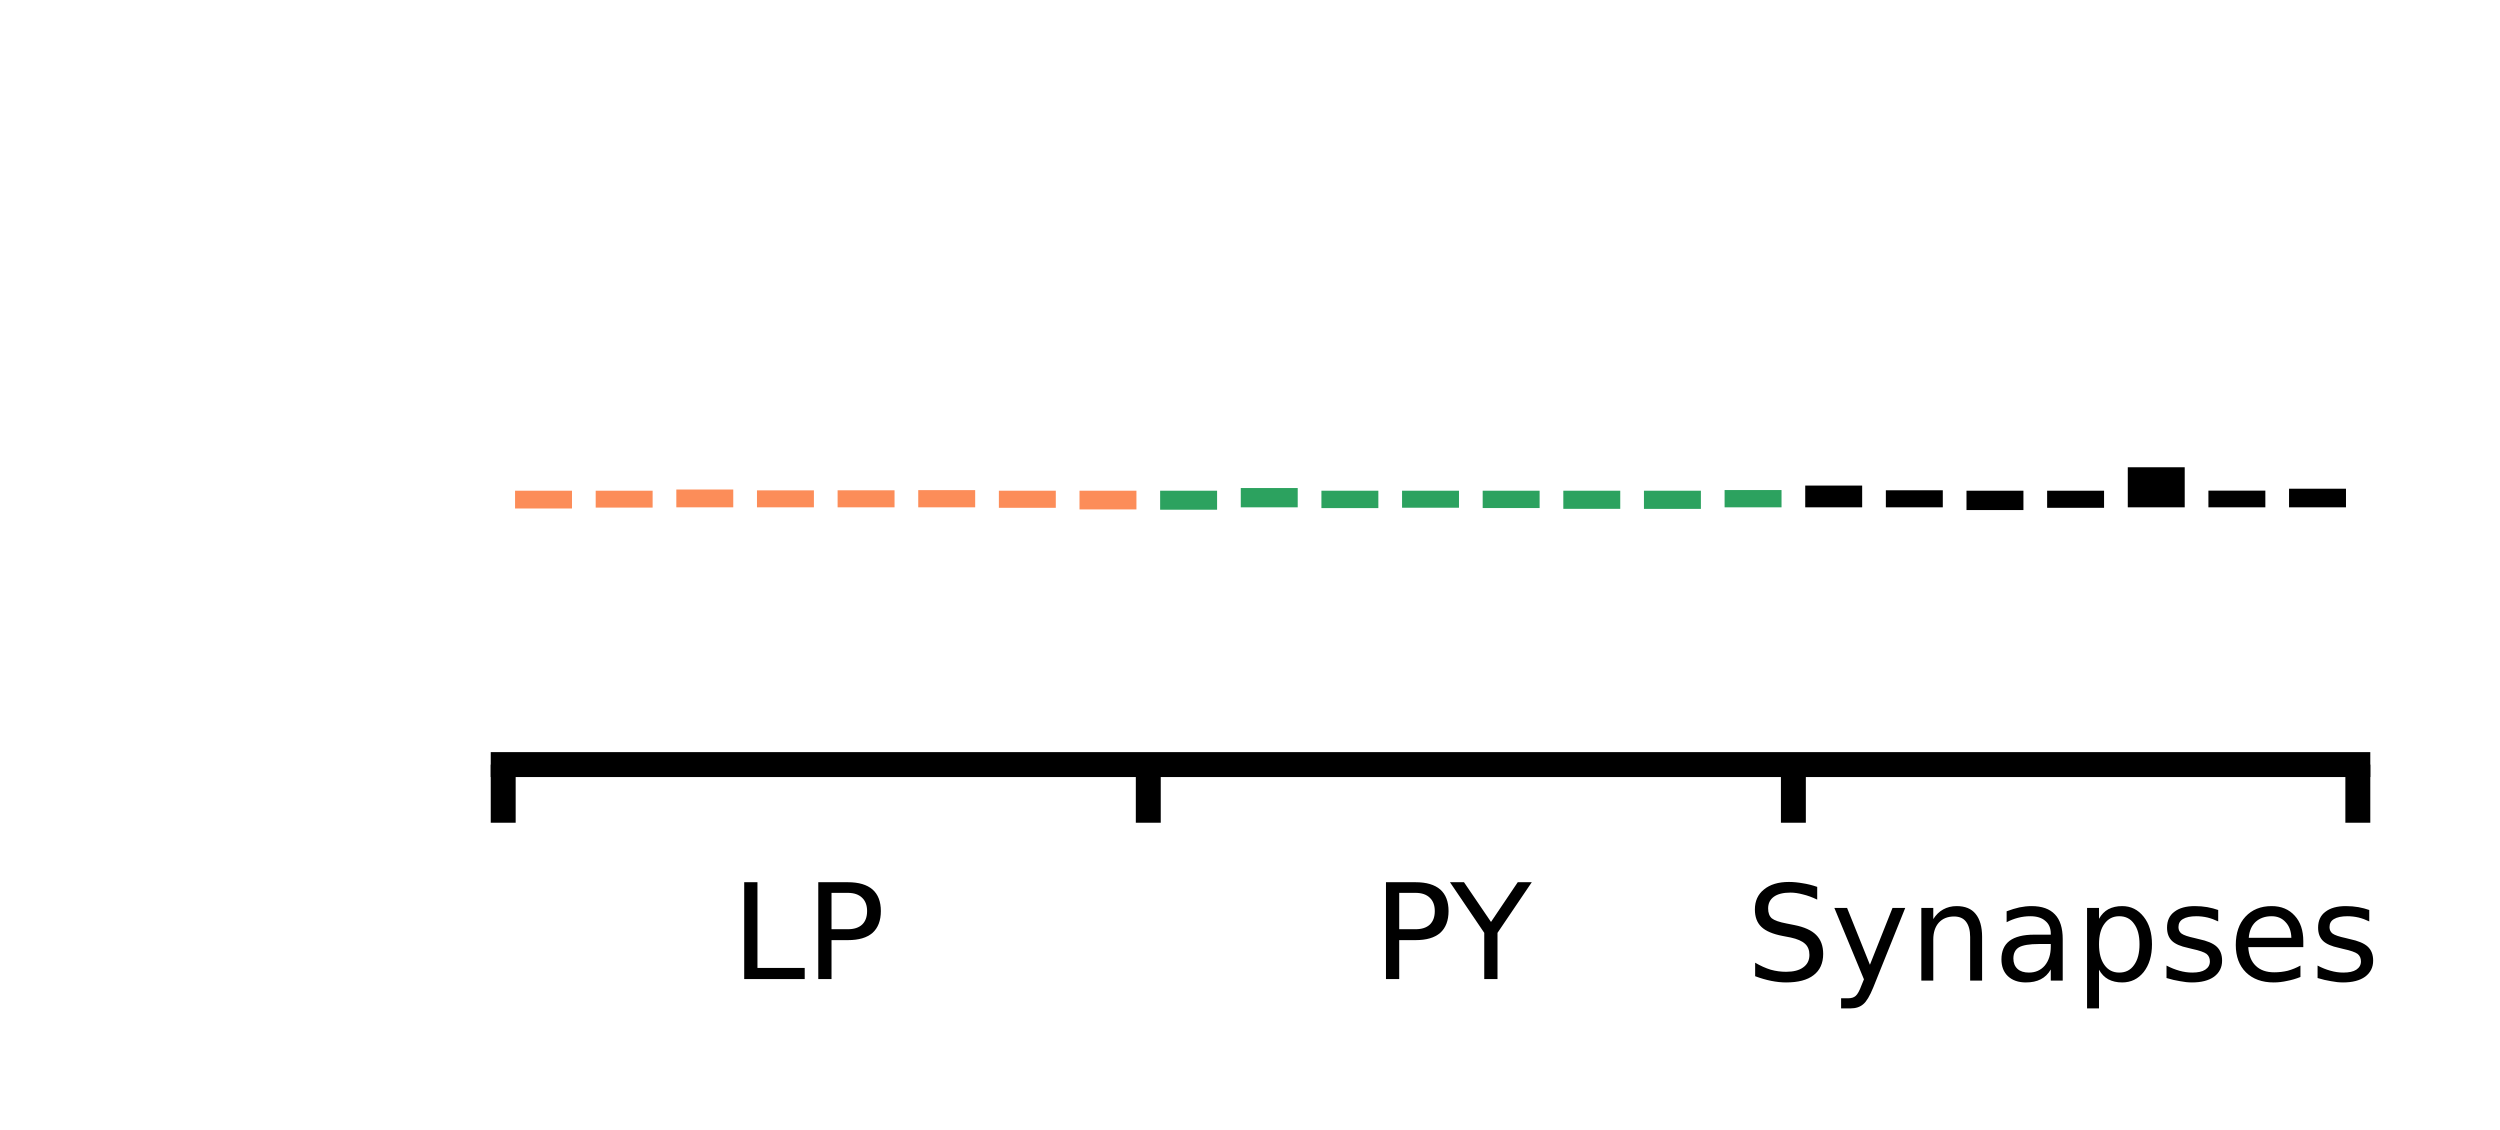
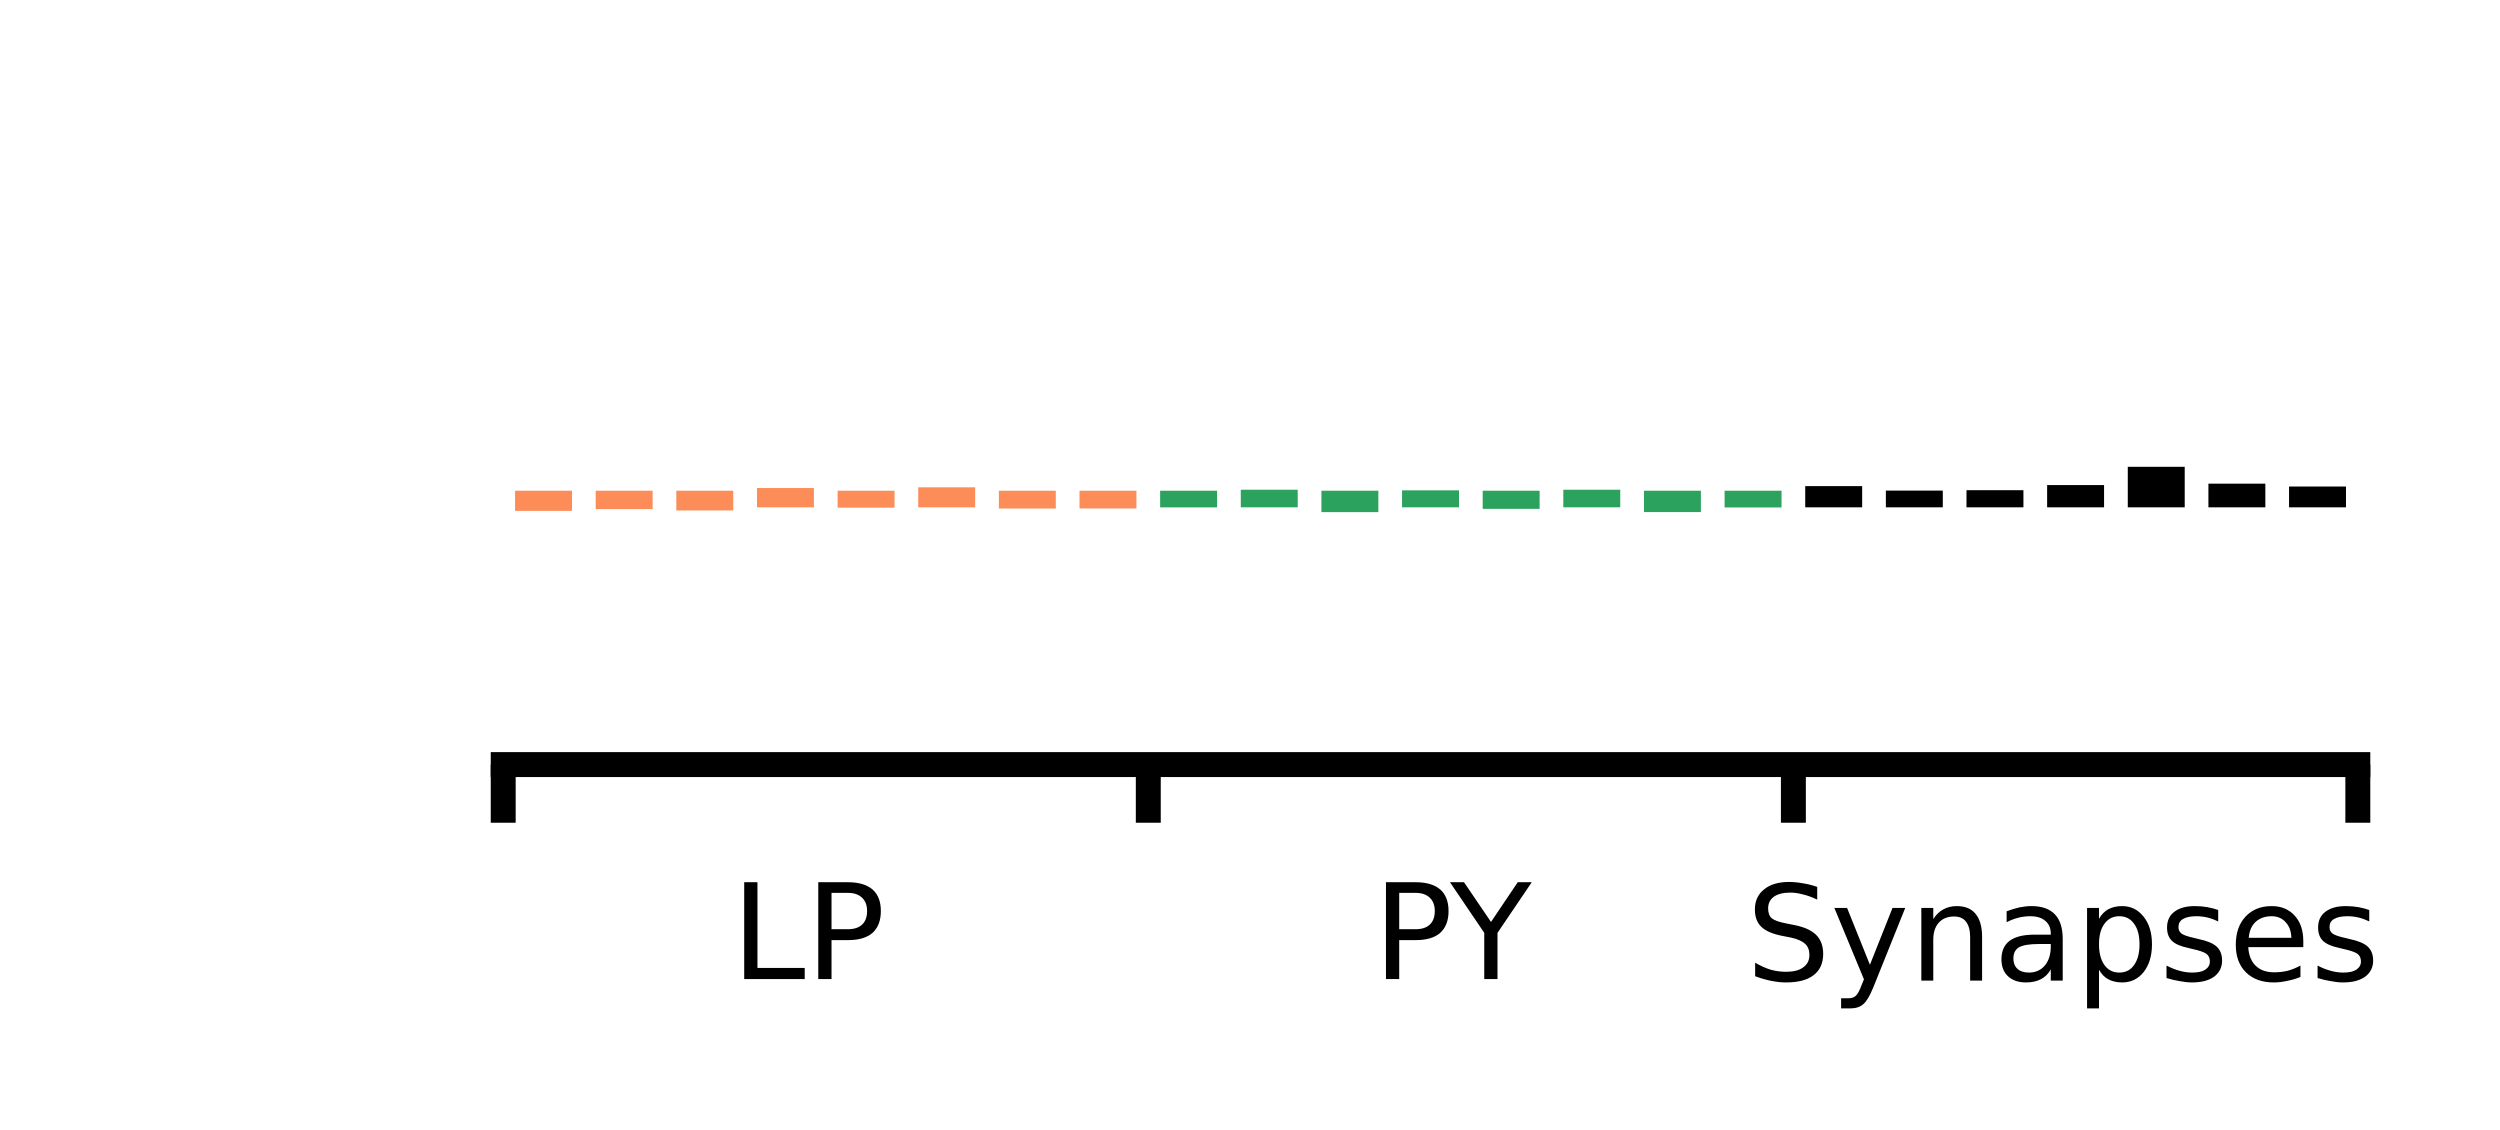
<svg xmlns="http://www.w3.org/2000/svg" xmlns:xlink="http://www.w3.org/1999/xlink" height="67.951pt" version="1.1" viewBox="0 0 150.435 67.951" width="150.435pt">
  <defs>
    <style type="text/css">*{stroke-linecap:butt;stroke-linejoin:round;}</style>
  </defs>
  <g id="figure_1">
    <g id="patch_1">
      <path d="M 0 67.951  L 150.435 67.951  L 150.435 -0  L 0 -0  z " style="fill:none;" />
    </g>
    <g id="axes_1">
      <g id="patch_2">
        <path d="M 30.28 46.008  L 141.88 46.008  L 141.88 7.2  L 30.28 7.2  z " style="fill:none;" />
      </g>
      <g id="patch_3">
-         <path clip-path="url(#p450a600d4c)" d="M 31.493 30.028  L 33.919 30.028  L 33.919 30.098  L 31.493 30.098  z " style="fill:#fc8d59;stroke:#fc8d59;stroke-linejoin:miter;" />
+         <path clip-path="url(#p3befc947f2)" d="M 31.493 30.028  L 33.919 30.028  L 33.919 30.241  L 31.493 30.241  z " style="fill:#fc8d59;stroke:#fc8d59;stroke-linejoin:miter;" />
      </g>
      <g id="patch_4">
-         <path clip-path="url(#p450a600d4c)" d="M 36.345 30.028  L 38.771 30.028  L 38.771 30.044  L 36.345 30.044  z " style="fill:#fc8d59;stroke:#fc8d59;stroke-linejoin:miter;" />
+         <path clip-path="url(#p3befc947f2)" d="M 36.345 30.028  L 38.771 30.028  L 38.771 30.136  L 36.345 30.136  z " style="fill:#fc8d59;stroke:#fc8d59;stroke-linejoin:miter;" />
      </g>
      <g id="patch_5">
-         <path clip-path="url(#p450a600d4c)" d="M 41.197 30.028  L 43.623 30.028  L 43.623 29.956  L 41.197 29.956  z " style="fill:#fc8d59;stroke:#fc8d59;stroke-linejoin:miter;" />
+         <path clip-path="url(#p3befc947f2)" d="M 41.197 30.028  L 43.623 30.028  L 43.623 30.217  L 41.197 30.217  z " style="fill:#fc8d59;stroke:#fc8d59;stroke-linejoin:miter;" />
      </g>
      <g id="patch_6">
-         <path clip-path="url(#p450a600d4c)" d="M 46.05 30.028  L 48.476 30.028  L 48.476 30.007  L 46.05 30.007  z " style="fill:#fc8d59;stroke:#fc8d59;stroke-linejoin:miter;" />
+         <path clip-path="url(#p3befc947f2)" d="M 46.05 30.028  L 48.476 30.028  L 48.476 29.867  L 46.05 29.867  z " style="fill:#fc8d59;stroke:#fc8d59;stroke-linejoin:miter;" />
      </g>
      <g id="patch_7">
-         <path clip-path="url(#p450a600d4c)" d="M 50.902 30.028  L 53.328 30.028  L 53.328 30.003  L 50.902 30.003  z " style="fill:#fc8d59;stroke:#fc8d59;stroke-linejoin:miter;" />
+         <path clip-path="url(#p3befc947f2)" d="M 50.902 30.028  L 53.328 30.028  L 53.328 30.048  L 50.902 30.048  z " style="fill:#fc8d59;stroke:#fc8d59;stroke-linejoin:miter;" />
      </g>
      <g id="patch_8">
-         <path clip-path="url(#p450a600d4c)" d="M 55.754 30.028  L 58.18 30.028  L 58.18 29.993  L 55.754 29.993  z " style="fill:#fc8d59;stroke:#fc8d59;stroke-linejoin:miter;" />
+         <path clip-path="url(#p3befc947f2)" d="M 55.754 30.028  L 58.18 30.028  L 58.18 29.824  L 55.754 29.824  z " style="fill:#fc8d59;stroke:#fc8d59;stroke-linejoin:miter;" />
      </g>
      <g id="patch_9">
-         <path clip-path="url(#p450a600d4c)" d="M 60.606 30.028  L 63.032 30.028  L 63.032 30.057  L 60.606 30.057  z " style="fill:#fc8d59;stroke:#fc8d59;stroke-linejoin:miter;" />
+         <path clip-path="url(#p3befc947f2)" d="M 60.606 30.028  L 63.032 30.028  L 63.032 30.101  L 60.606 30.101  z " style="fill:#fc8d59;stroke:#fc8d59;stroke-linejoin:miter;" />
      </g>
      <g id="patch_10">
-         <path clip-path="url(#p450a600d4c)" d="M 65.458 30.028  L 67.884 30.028  L 67.884 30.154  L 65.458 30.154  z " style="fill:#fc8d59;stroke:#fc8d59;stroke-linejoin:miter;" />
+         <path clip-path="url(#p3befc947f2)" d="M 65.458 30.028  L 67.884 30.028  L 67.884 30.095  L 65.458 30.095  z " style="fill:#fc8d59;stroke:#fc8d59;stroke-linejoin:miter;" />
      </g>
      <g id="patch_11">
-         <path clip-path="url(#p450a600d4c)" d="M 70.31 30.028  L 72.737 30.028  L 72.737 30.172  L 70.31 30.172  z " style="fill:#2ca25f;stroke:#2ca25f;stroke-linejoin:miter;" />
+         <path clip-path="url(#p3befc947f2)" d="M 70.31 30.028  L 72.737 30.028  L 72.737 30.032  L 70.31 30.032  z " style="fill:#2ca25f;stroke:#2ca25f;stroke-linejoin:miter;" />
      </g>
      <g id="patch_12">
-         <path clip-path="url(#p450a600d4c)" d="M 75.163 30.028  L 77.589 30.028  L 77.589 29.867  L 75.163 29.867  z " style="fill:#2ca25f;stroke:#2ca25f;stroke-linejoin:miter;" />
+         <path clip-path="url(#p3befc947f2)" d="M 75.163 30.028  L 77.589 30.028  L 77.589 29.968  L 75.163 29.968  z " style="fill:#2ca25f;stroke:#2ca25f;stroke-linejoin:miter;" />
      </g>
      <g id="patch_13">
-         <path clip-path="url(#p450a600d4c)" d="M 80.015 30.028  L 82.441 30.028  L 82.441 30.074  L 80.015 30.074  z " style="fill:#2ca25f;stroke:#2ca25f;stroke-linejoin:miter;" />
+         <path clip-path="url(#p3befc947f2)" d="M 80.015 30.028  L 82.441 30.028  L 82.441 30.317  L 80.015 30.317  z " style="fill:#2ca25f;stroke:#2ca25f;stroke-linejoin:miter;" />
      </g>
      <g id="patch_14">
-         <path clip-path="url(#p450a600d4c)" d="M 84.867 30.028  L 87.293 30.028  L 87.293 30.052  L 84.867 30.052  z " style="fill:#2ca25f;stroke:#2ca25f;stroke-linejoin:miter;" />
+         <path clip-path="url(#p3befc947f2)" d="M 84.867 30.028  L 87.293 30.028  L 87.293 30.006  L 84.867 30.006  z " style="fill:#2ca25f;stroke:#2ca25f;stroke-linejoin:miter;" />
      </g>
      <g id="patch_15">
-         <path clip-path="url(#p450a600d4c)" d="M 89.719 30.028  L 92.145 30.028  L 92.145 30.071  L 89.719 30.071  z " style="fill:#2ca25f;stroke:#2ca25f;stroke-linejoin:miter;" />
+         <path clip-path="url(#p3befc947f2)" d="M 89.719 30.028  L 92.145 30.028  L 92.145 30.12  L 89.719 30.12  z " style="fill:#2ca25f;stroke:#2ca25f;stroke-linejoin:miter;" />
      </g>
      <g id="patch_16">
-         <path clip-path="url(#p450a600d4c)" d="M 94.571 30.028  L 96.997 30.028  L 96.997 30.119  L 94.571 30.119  z " style="fill:#2ca25f;stroke:#2ca25f;stroke-linejoin:miter;" />
+         <path clip-path="url(#p3befc947f2)" d="M 94.571 30.028  L 96.997 30.028  L 96.997 29.969  L 94.571 29.969  z " style="fill:#2ca25f;stroke:#2ca25f;stroke-linejoin:miter;" />
      </g>
      <g id="patch_17">
-         <path clip-path="url(#p450a600d4c)" d="M 99.423 30.028  L 101.85 30.028  L 101.85 30.122  L 99.423 30.122  z " style="fill:#2ca25f;stroke:#2ca25f;stroke-linejoin:miter;" />
+         <path clip-path="url(#p3befc947f2)" d="M 99.423 30.028  L 101.85 30.028  L 101.85 30.314  L 99.423 30.314  z " style="fill:#2ca25f;stroke:#2ca25f;stroke-linejoin:miter;" />
      </g>
      <g id="patch_18">
-         <path clip-path="url(#p450a600d4c)" d="M 104.276 30.028  L 106.702 30.028  L 106.702 29.988  L 104.276 29.988  z " style="fill:#2ca25f;stroke:#2ca25f;stroke-linejoin:miter;" />
+         <path clip-path="url(#p3befc947f2)" d="M 104.276 30.028  L 106.702 30.028  L 106.702 30.035  L 104.276 30.035  z " style="fill:#2ca25f;stroke:#2ca25f;stroke-linejoin:miter;" />
      </g>
      <g id="patch_19">
-         <path clip-path="url(#p450a600d4c)" d="M 109.128 30.028  L 111.554 30.028  L 111.554 29.719  L 109.128 29.719  z " style="stroke:#000000;stroke-linejoin:miter;" />
+         <path clip-path="url(#p3befc947f2)" d="M 109.128 30.028  L 111.554 30.028  L 111.554 29.752  L 109.128 29.752  z " style="stroke:#000000;stroke-linejoin:miter;" />
      </g>
      <g id="patch_20">
-         <path clip-path="url(#p450a600d4c)" d="M 113.98 30.028  L 116.406 30.028  L 116.406 30.002  L 113.98 30.002  z " style="stroke:#000000;stroke-linejoin:miter;" />
+         <path clip-path="url(#p3befc947f2)" d="M 113.98 30.028  L 116.406 30.028  L 116.406 30.021  L 113.98 30.021  z " style="stroke:#000000;stroke-linejoin:miter;" />
      </g>
      <g id="patch_21">
-         <path clip-path="url(#p450a600d4c)" d="M 118.832 30.028  L 121.258 30.028  L 121.258 30.192  L 118.832 30.192  z " style="stroke:#000000;stroke-linejoin:miter;" />
+         <path clip-path="url(#p3befc947f2)" d="M 118.832 30.028  L 121.258 30.028  L 121.258 29.997  L 118.832 29.997  z " style="stroke:#000000;stroke-linejoin:miter;" />
      </g>
      <g id="patch_22">
-         <path clip-path="url(#p450a600d4c)" d="M 123.684 30.028  L 126.11 30.028  L 126.11 30.057  L 123.684 30.057  z " style="stroke:#000000;stroke-linejoin:miter;" />
+         <path clip-path="url(#p3befc947f2)" d="M 123.684 30.028  L 126.11 30.028  L 126.11 29.689  L 123.684 29.689  z " style="stroke:#000000;stroke-linejoin:miter;" />
      </g>
      <g id="patch_23">
-         <path clip-path="url(#p450a600d4c)" d="M 128.537 30.028  L 130.963 30.028  L 130.963 28.617  L 128.537 28.617  z " style="stroke:#000000;stroke-linejoin:miter;" />
+         <path clip-path="url(#p3befc947f2)" d="M 128.537 30.028  L 130.963 30.028  L 130.963 28.589  L 128.537 28.589  z " style="stroke:#000000;stroke-linejoin:miter;" />
      </g>
      <g id="patch_24">
-         <path clip-path="url(#p450a600d4c)" d="M 133.389 30.028  L 135.815 30.028  L 135.815 30.023  L 133.389 30.023  z " style="stroke:#000000;stroke-linejoin:miter;" />
+         <path clip-path="url(#p3befc947f2)" d="M 133.389 30.028  L 135.815 30.028  L 135.815 29.604  L 133.389 29.604  z " style="stroke:#000000;stroke-linejoin:miter;" />
      </g>
      <g id="patch_25">
-         <path clip-path="url(#p450a600d4c)" d="M 138.241 30.028  L 140.667 30.028  L 140.667 29.908  L 138.241 29.908  z " style="stroke:#000000;stroke-linejoin:miter;" />
+         <path clip-path="url(#p3befc947f2)" d="M 138.241 30.028  L 140.667 30.028  L 140.667 29.776  L 138.241 29.776  z " style="stroke:#000000;stroke-linejoin:miter;" />
      </g>
      <g id="matplotlib.axis_1">
        <g id="xtick_1">
          <g id="line2d_1">
            <defs>
-               <path d="M 0 0  L 0 3.5  " id="m6eac68493e" style="stroke:#000000;stroke-width:1.5;" />
+               <path d="M 0 0  L 0 3.5  " id="maa341b56e9" style="stroke:#000000;stroke-width:1.5;" />
            </defs>
            <g>
-               <use style="stroke:#000000;stroke-width:1.5;" x="30.28" xlink:href="#m6eac68493e" y="46.008" />
+               <use style="stroke:#000000;stroke-width:1.5;" x="30.28" xlink:href="#maa341b56e9" y="46.008" />
            </g>
          </g>
          <g id="text_1">
            <g transform="translate(7.2 59.08675)">
              <text>
                <tspan style="font-family:DejaVu Sans;font-size:8px;font-style:book;font-weight:book;" x="36.8 41.257" y="-0.172">LP</tspan>
              </text>
            </g>
          </g>
        </g>
        <g id="xtick_2">
          <g id="line2d_2">
            <g>
-               <use style="stroke:#000000;stroke-width:1.5;" x="69.097" xlink:href="#m6eac68493e" y="46.008" />
+               <use style="stroke:#000000;stroke-width:1.5;" x="69.097" xlink:href="#maa341b56e9" y="46.008" />
            </g>
          </g>
          <g id="text_2">
            <g transform="translate(45.81739 59.08675)">
              <text>
                <tspan style="font-family:DejaVu Sans;font-size:8px;font-style:book;font-weight:book;" x="36.8 41.625" y="-0.172">PY</tspan>
              </text>
            </g>
          </g>
        </g>
        <g id="xtick_3">
          <g id="line2d_3">
            <g>
-               <use style="stroke:#000000;stroke-width:1.5;" x="107.915" xlink:href="#m6eac68493e" y="46.008" />
+               <use style="stroke:#000000;stroke-width:1.5;" x="107.915" xlink:href="#maa341b56e9" y="46.008" />
            </g>
          </g>
          <g id="text_3">
            <g transform="translate(72.59478 59.0705)">
              <text>
                <tspan style="font-family:DejaVu Sans;font-size:8px;font-style:book;font-weight:book;" x="32.471 37.549 42.283 47.354 52.256 57.334 61.502 66.424" y="-0.062">Synapses</tspan>
              </text>
            </g>
          </g>
        </g>
        <g id="xtick_4">
          <g id="line2d_4">
            <g>
-               <use style="stroke:#000000;stroke-width:1.5;" x="141.88" xlink:href="#m6eac68493e" y="46.008" />
+               <use style="stroke:#000000;stroke-width:1.5;" x="141.88" xlink:href="#maa341b56e9" y="46.008" />
            </g>
          </g>
        </g>
      </g>
      <g id="matplotlib.axis_2" />
      <g id="patch_26">
        <path d="M 30.28 46.008  L 141.88 46.008  " style="fill:none;stroke:#000000;stroke-linecap:square;stroke-linejoin:miter;stroke-width:1.5;" />
      </g>
    </g>
  </g>
  <defs>
-     <clipPath id="p450a600d4c">
+     <clipPath id="p3befc947f2">
      <rect height="38.808" width="111.6" x="30.28" y="7.2" />
    </clipPath>
  </defs>
</svg>
